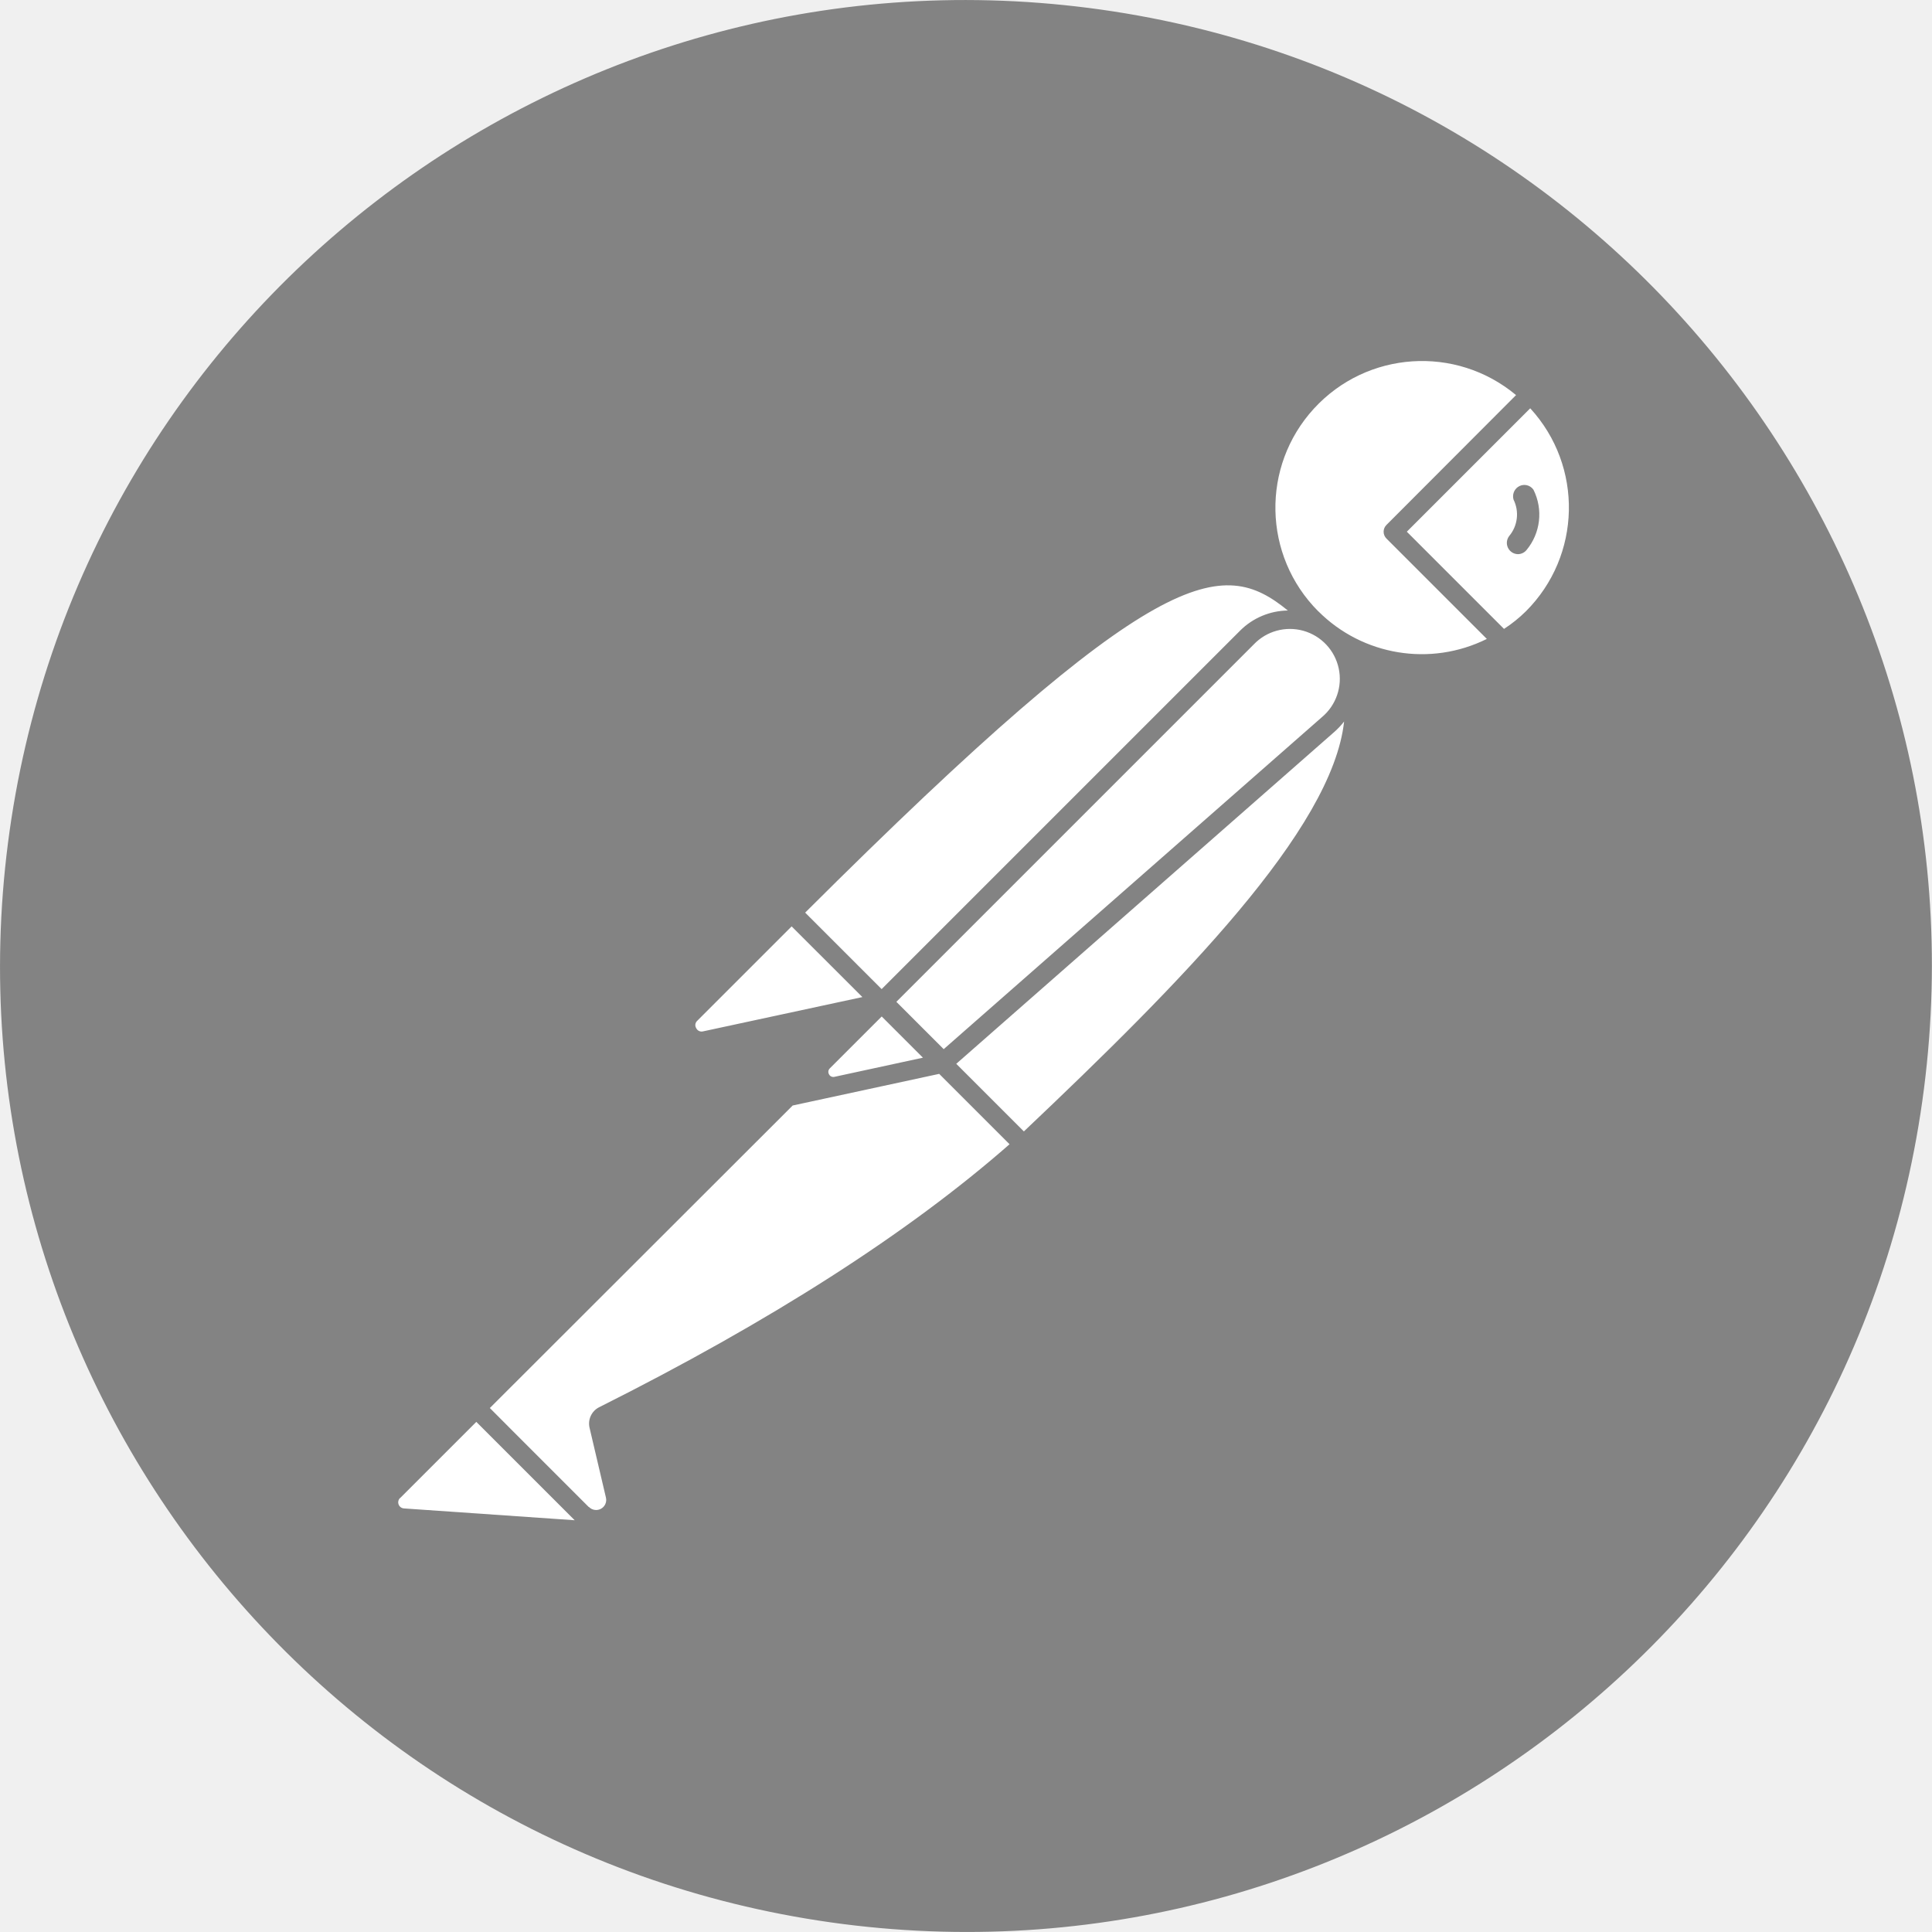
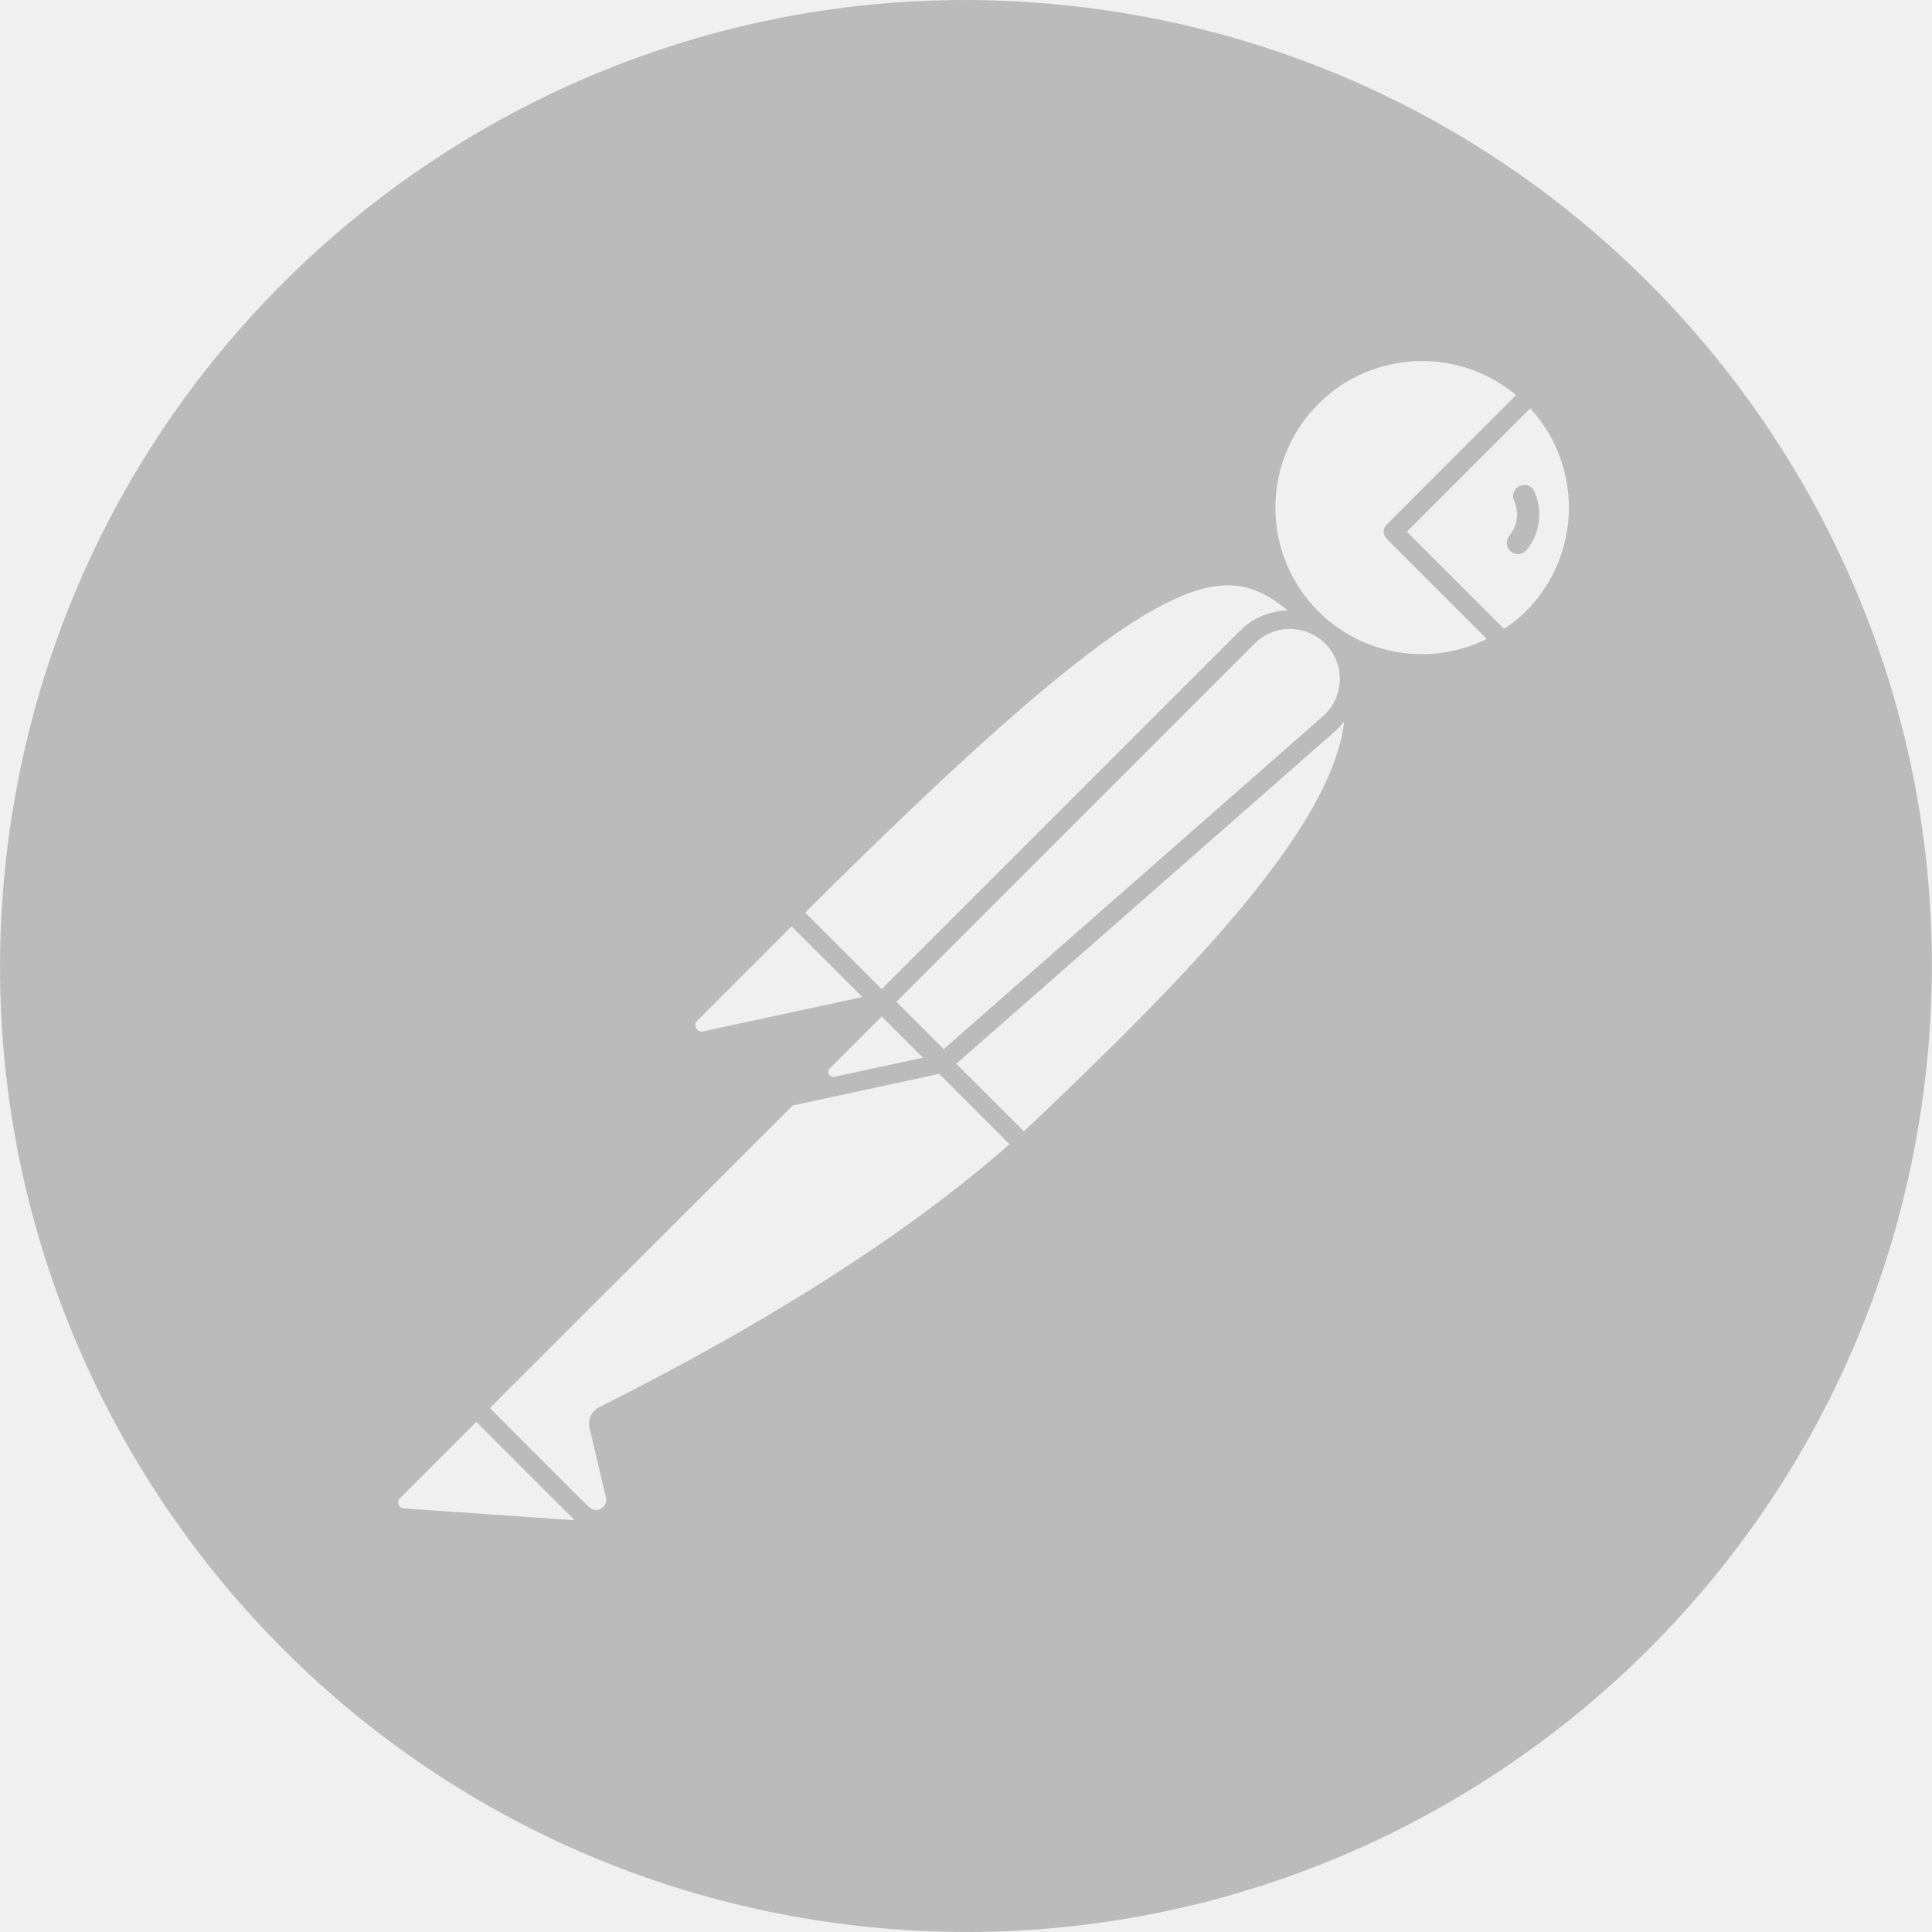
- <svg xmlns="http://www.w3.org/2000/svg" fill="#838383" width="800" height="800" viewBox="0 0 24 24" stroke="#838383" stroke-width="0">
-   <rect width="24" height="24" rx="12" fill="#fff" transform="matrix(.85 0 0 .85 1.8 1.8)" stroke="none" />
-   <path d="M13.527.099A12 12 0 0 0 .099 10.473a12 12 0 0 0 10.373 13.428A12 12 0 0 0 23.9 13.527 12 12 0 0 0 13.527.099zm2.471 7.485a.855.855 0 0 0-.593.25l-4.453 4.453-.307-.307-.643-.643c4.389-4.376 5.18-4.418 5.996-3.753zm-4.863 4.861l4.44-4.44a.62.62 0 1 1 .847.903l-4.699 4.125-.588-.588zm.33.694l-1.1.238a.06.06 0 0 1-.067-.032.06.06 0 0 1 .01-.073l.645-.645.512.512zm-2.803-.459l1.172-1.172.879.878-1.979.426a.074.074 0 0 1-.085-.039.072.072 0 0 1 .013-.093zm-3.646 6.058a.076.076 0 0 1-.069-.083.077.077 0 0 1 .022-.046h.002l.946-.946 1.222 1.222-2.123-.147zm2.425-1.256a.228.228 0 0 0-.117.256l.203.865a.125.125 0 0 1-.211.117h-.003l-.934-.934-.294-.295 3.762-3.758 1.82-.393.874.874c-1.255 1.102-2.971 2.201-5.1 3.268zm5.279-3.428h-.002l-.839-.839 4.699-4.125a.952.952 0 0 0 .119-.127c-.148 1.345-2.029 3.245-3.977 5.091zm3.657-6.46l-.003-.002a1.822 1.822 0 0 1 2.459-2.684l-1.61 1.613a.119.119 0 0 0 0 .169l1.247 1.247a1.817 1.817 0 0 1-2.093-.343zm2.578 0a1.714 1.714 0 0 1-.271.218h-.001l-1.207-1.207 1.533-1.533c.661.72.637 1.832-.054 2.522zm-.1-1.544a.143.143 0 0 0-.053.157.416.416 0 0 1-.053.45.14.14 0 0 0 .107.227.14.14 0 0 0 .106-.05.691.691 0 0 0 .087-.751.138.138 0 0 0-.194-.033z" />
+ <svg xmlns="http://www.w3.org/2000/svg" width="800" height="800" viewBox="0 0 24 24" fill-rule="evenodd">
+   <path fill="#bbb" d="M13.527.099A12 12 0 0 0 .099 10.473a12 12 0 0 0 10.373 13.428A12 12 0 0 0 23.9 13.527 12 12 0 0 0 13.527.099zm2.471 7.485a.855.855 0 0 0-.593.25l-4.453 4.453-.307-.307-.643-.643c4.389-4.376 5.18-4.418 5.996-3.753zm-4.863 4.861l4.44-4.44a.62.62 0 1 1 .847.903l-4.699 4.125-.588-.588zm.33.694l-1.1.238a.06.06 0 0 1-.067-.032.06.06 0 0 1 .01-.073l.645-.645.512.512zm-2.803-.459l1.172-1.172.879.878-1.979.426a.074.074 0 0 1-.085-.039.072.072 0 0 1 .013-.093zm-3.646 6.058a.076.076 0 0 1-.069-.083.077.077 0 0 1 .022-.046h.002l.946-.946 1.222 1.222-2.123-.147zm2.425-1.256a.228.228 0 0 0-.117.256l.203.865a.125.125 0 0 1-.211.117h-.003l-.934-.934-.294-.295 3.762-3.758 1.82-.393.874.874c-1.255 1.102-2.971 2.201-5.1 3.268zm5.279-3.428h-.002l-.839-.839 4.699-4.125a.952.952 0 0 0 .119-.127c-.148 1.345-2.029 3.245-3.977 5.091zm3.657-6.46l-.003-.002a1.822 1.822 0 0 1 2.459-2.684l-1.61 1.613a.119.119 0 0 0 0 .169l1.247 1.247a1.817 1.817 0 0 1-2.093-.343zm2.578 0a1.714 1.714 0 0 1-.271.218h-.001l-1.207-1.207 1.533-1.533c.661.72.637 1.832-.054 2.522zm-.1-1.544a.143.143 0 0 0-.053.157.416.416 0 0 1-.053.45.14.14 0 0 0 .107.227.14.14 0 0 0 .106-.05.691.691 0 0 0 .087-.751.138.138 0 0 0-.194-.033z" />
</svg>
